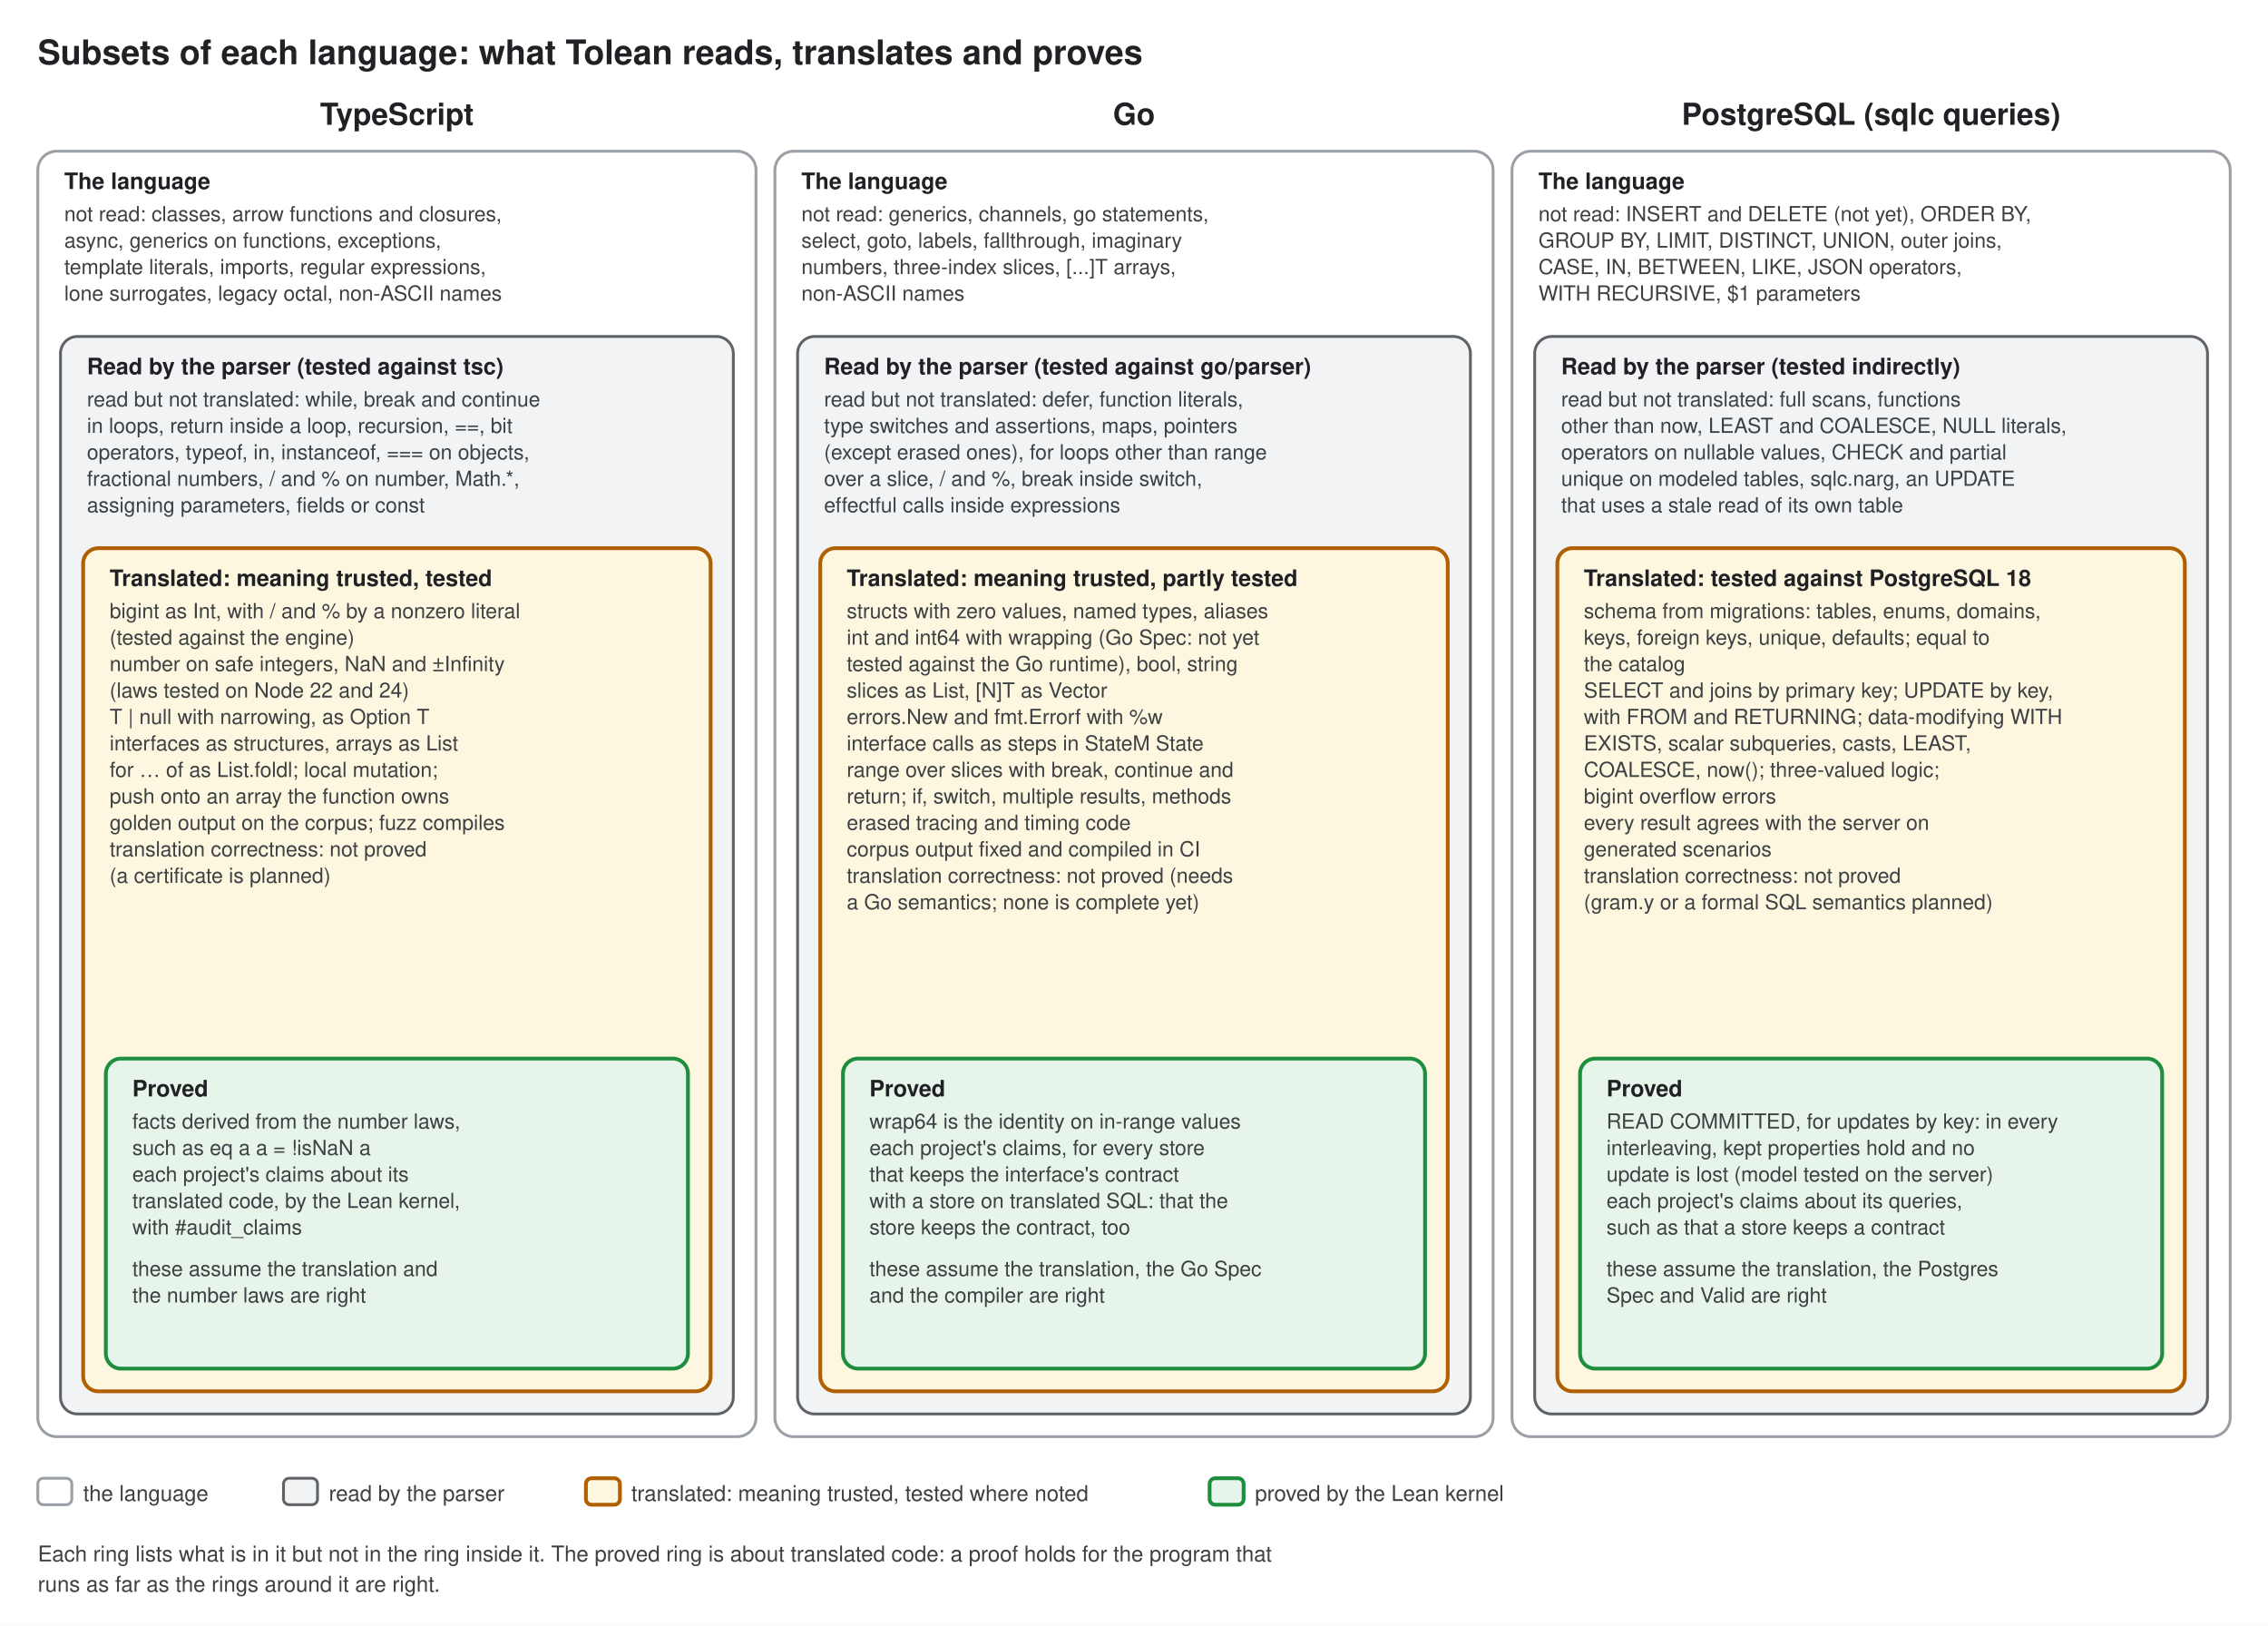
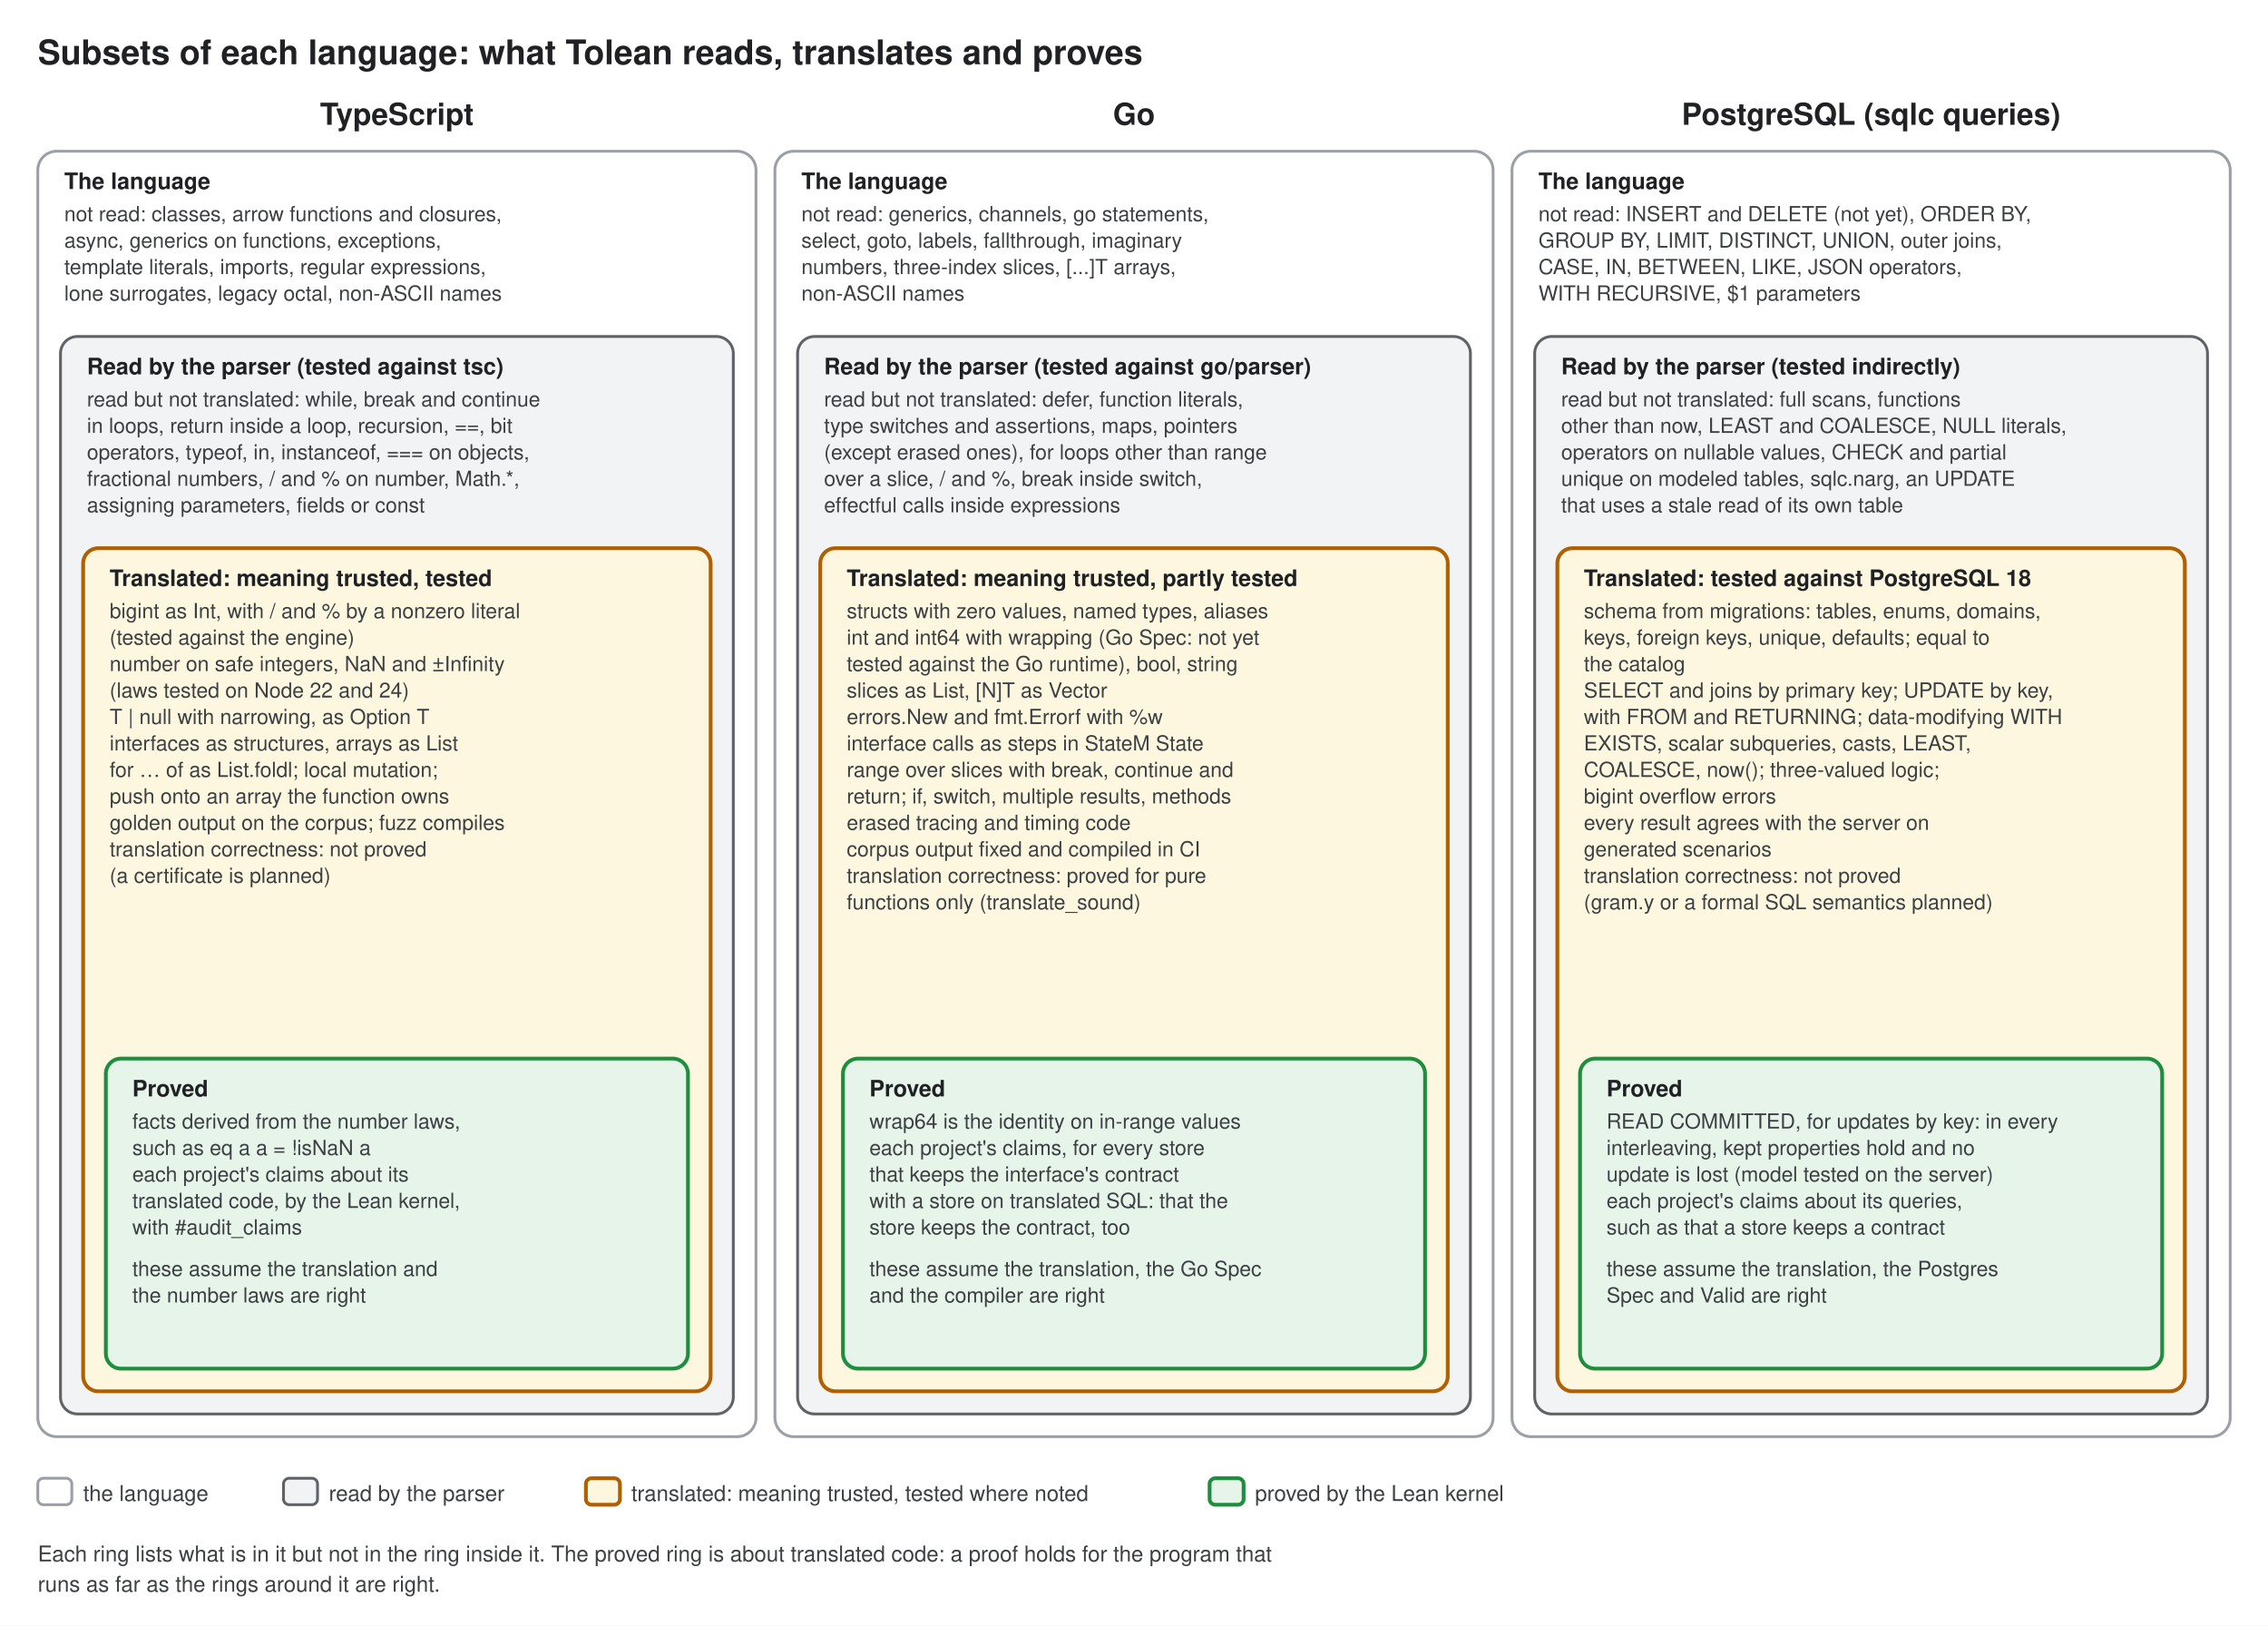
<svg xmlns="http://www.w3.org/2000/svg" width="1200" height="860" viewBox="0 0 1200 860" font-family="system-ui, -apple-system, 'Segoe UI', Helvetica, Arial, sans-serif" role="img" aria-labelledby="title desc">
  <defs>
    <style>
      .title { font-size: 18px; font-weight: 700; fill: #202124; }
      .lang { font-size: 16px; font-weight: 700; fill: #202124; }
      .ring { font-size: 12px; font-weight: 700; fill: #202124; }
      .item { font-size: 11px; fill: #3c4043; }
      .all { fill: #ffffff; stroke: #9aa0a6; stroke-width: 1.5; }
      .read { fill: #f1f3f4; stroke: #5f6368; stroke-width: 1.5; }
      .translated { fill: #fef7e0; stroke: #b06000; stroke-width: 2; }
      .proved { fill: #e6f4ea; stroke: #1e8e3e; stroke-width: 2; }
      .legendtext { font-size: 11.5px; fill: #3c4043; }
    </style>
  </defs>
  <rect width="1200" height="860" fill="#ffffff" />
  <text x="20" y="34" class="title">Subsets of each language: what Tolean reads, translates and proves</text>
  <text x="210" y="66" text-anchor="middle" class="lang">TypeScript</text>
  <rect x="20" y="80" width="380" height="680" rx="10" class="all" />
  <text x="34" y="100" class="ring">The language</text>
  <text x="34" y="117" class="item">not read: classes, arrow functions and closures,</text>
  <text x="34" y="131" class="item">async, generics on functions, exceptions,</text>
  <text x="34" y="145" class="item">template literals, imports, regular expressions,</text>
  <text x="34" y="159" class="item">lone surrogates, legacy octal, non-ASCII names</text>
  <rect x="32" y="178" width="356" height="570" rx="9" class="read" />
  <text x="46" y="198" class="ring">Read by the parser (tested against tsc)</text>
  <text x="46" y="215" class="item">read but not translated: while, break and continue</text>
  <text x="46" y="229" class="item">in loops, return inside a loop, recursion, ==, bit</text>
  <text x="46" y="243" class="item">operators, typeof, in, instanceof, === on objects,</text>
  <text x="46" y="257" class="item">fractional numbers, / and % on number, Math.*,</text>
  <text x="46" y="271" class="item">assigning parameters, fields or const</text>
  <rect x="44" y="290" width="332" height="446" rx="8" class="translated" />
  <text x="58" y="310" class="ring">Translated: meaning trusted, tested</text>
  <text x="58" y="327" class="item">bigint as Int, with / and % by a nonzero literal</text>
  <text x="58" y="341" class="item">(tested against the engine)</text>
  <text x="58" y="355" class="item">number on safe integers, NaN and ±Infinity</text>
  <text x="58" y="369" class="item">(laws tested on Node 22 and 24)</text>
  <text x="58" y="383" class="item">T | null with narrowing, as Option T</text>
  <text x="58" y="397" class="item">interfaces as structures, arrays as List</text>
  <text x="58" y="411" class="item">for … of as List.foldl; local mutation;</text>
  <text x="58" y="425" class="item">push onto an array the function owns</text>
  <text x="58" y="439" class="item">golden output on the corpus; fuzz compiles</text>
  <text x="58" y="453" class="item">translation correctness: not proved</text>
  <text x="58" y="467" class="item">(a certificate is planned)</text>
  <rect x="56" y="560" width="308" height="164" rx="8" class="proved" />
  <text x="70" y="580" class="ring">Proved</text>
  <text x="70" y="597" class="item">facts derived from the number laws,</text>
  <text x="70" y="611" class="item">such as eq a a = !isNaN a</text>
  <text x="70" y="625" class="item">each project's claims about its</text>
  <text x="70" y="639" class="item">translated code, by the Lean kernel,</text>
  <text x="70" y="653" class="item">with #audit_claims</text>
  <text x="70" y="675" class="item">these assume the translation and</text>
  <text x="70" y="689" class="item">the number laws are right</text>
  <text x="600" y="66" text-anchor="middle" class="lang">Go</text>
  <rect x="410" y="80" width="380" height="680" rx="10" class="all" />
  <text x="424" y="100" class="ring">The language</text>
  <text x="424" y="117" class="item">not read: generics, channels, go statements,</text>
  <text x="424" y="131" class="item">select, goto, labels, fallthrough, imaginary</text>
  <text x="424" y="145" class="item">numbers, three-index slices, [...]T arrays,</text>
  <text x="424" y="159" class="item">non-ASCII names</text>
  <rect x="422" y="178" width="356" height="570" rx="9" class="read" />
  <text x="436" y="198" class="ring">Read by the parser (tested against go/parser)</text>
  <text x="436" y="215" class="item">read but not translated: defer, function literals,</text>
  <text x="436" y="229" class="item">type switches and assertions, maps, pointers</text>
  <text x="436" y="243" class="item">(except erased ones), for loops other than range</text>
  <text x="436" y="257" class="item">over a slice, / and %, break inside switch,</text>
  <text x="436" y="271" class="item">effectful calls inside expressions</text>
  <rect x="434" y="290" width="332" height="446" rx="8" class="translated" />
  <text x="448" y="310" class="ring">Translated: meaning trusted, partly tested</text>
  <text x="448" y="327" class="item">structs with zero values, named types, aliases</text>
  <text x="448" y="341" class="item">int and int64 with wrapping (Go Spec: not yet</text>
  <text x="448" y="355" class="item">tested against the Go runtime), bool, string</text>
  <text x="448" y="369" class="item">slices as List, [N]T as Vector</text>
  <text x="448" y="383" class="item">errors.New and fmt.Errorf with %w</text>
  <text x="448" y="397" class="item">interface calls as steps in StateM State</text>
  <text x="448" y="411" class="item">range over slices with break, continue and</text>
  <text x="448" y="425" class="item">return; if, switch, multiple results, methods</text>
  <text x="448" y="439" class="item">erased tracing and timing code</text>
  <text x="448" y="453" class="item">corpus output fixed and compiled in CI</text>
-   <text x="448" y="467" class="item">translation correctness: not proved (needs</text>
-   <text x="448" y="481" class="item">a Go semantics; none is complete yet)</text>
+   <text x="448" y="467" class="item">translation correctness: proved for pure</text>
+   <text x="448" y="481" class="item">functions only (translate_sound)</text>
  <rect x="446" y="560" width="308" height="164" rx="8" class="proved" />
  <text x="460" y="580" class="ring">Proved</text>
  <text x="460" y="597" class="item">wrap64 is the identity on in-range values</text>
  <text x="460" y="611" class="item">each project's claims, for every store</text>
  <text x="460" y="625" class="item">that keeps the interface's contract</text>
  <text x="460" y="639" class="item">with a store on translated SQL: that the</text>
  <text x="460" y="653" class="item">store keeps the contract, too</text>
  <text x="460" y="675" class="item">these assume the translation, the Go Spec</text>
  <text x="460" y="689" class="item">and the compiler are right</text>
  <text x="990" y="66" text-anchor="middle" class="lang">PostgreSQL (sqlc queries)</text>
  <rect x="800" y="80" width="380" height="680" rx="10" class="all" />
  <text x="814" y="100" class="ring">The language</text>
  <text x="814" y="117" class="item">not read: INSERT and DELETE (not yet), ORDER BY,</text>
  <text x="814" y="131" class="item">GROUP BY, LIMIT, DISTINCT, UNION, outer joins,</text>
  <text x="814" y="145" class="item">CASE, IN, BETWEEN, LIKE, JSON operators,</text>
  <text x="814" y="159" class="item">WITH RECURSIVE, $1 parameters</text>
  <rect x="812" y="178" width="356" height="570" rx="9" class="read" />
  <text x="826" y="198" class="ring">Read by the parser (tested indirectly)</text>
  <text x="826" y="215" class="item">read but not translated: full scans, functions</text>
  <text x="826" y="229" class="item">other than now, LEAST and COALESCE, NULL literals,</text>
  <text x="826" y="243" class="item">operators on nullable values, CHECK and partial</text>
  <text x="826" y="257" class="item">unique on modeled tables, sqlc.narg, an UPDATE</text>
  <text x="826" y="271" class="item">that uses a stale read of its own table</text>
  <rect x="824" y="290" width="332" height="446" rx="8" class="translated" />
  <text x="838" y="310" class="ring">Translated: tested against PostgreSQL 18</text>
  <text x="838" y="327" class="item">schema from migrations: tables, enums, domains,</text>
  <text x="838" y="341" class="item">keys, foreign keys, unique, defaults; equal to</text>
  <text x="838" y="355" class="item">the catalog</text>
  <text x="838" y="369" class="item">SELECT and joins by primary key; UPDATE by key,</text>
  <text x="838" y="383" class="item">with FROM and RETURNING; data-modifying WITH</text>
  <text x="838" y="397" class="item">EXISTS, scalar subqueries, casts, LEAST,</text>
  <text x="838" y="411" class="item">COALESCE, now(); three-valued logic;</text>
  <text x="838" y="425" class="item">bigint overflow errors</text>
  <text x="838" y="439" class="item">every result agrees with the server on</text>
  <text x="838" y="453" class="item">generated scenarios</text>
  <text x="838" y="467" class="item">translation correctness: not proved</text>
  <text x="838" y="481" class="item">(gram.y or a formal SQL semantics planned)</text>
  <rect x="836" y="560" width="308" height="164" rx="8" class="proved" />
  <text x="850" y="580" class="ring">Proved</text>
  <text x="850" y="597" class="item">READ COMMITTED, for updates by key: in every</text>
  <text x="850" y="611" class="item">interleaving, kept properties hold and no</text>
  <text x="850" y="625" class="item">update is lost (model tested on the server)</text>
  <text x="850" y="639" class="item">each project's claims about its queries,</text>
  <text x="850" y="653" class="item">such as that a store keeps a contract</text>
  <text x="850" y="675" class="item">these assume the translation, the Postgres</text>
  <text x="850" y="689" class="item">Spec and Valid are right</text>
  <g transform="translate(20,782)">
    <rect x="0" y="0" width="18" height="14" rx="3" class="all" />
    <text x="24" y="12" class="legendtext">the language</text>
    <rect x="130" y="0" width="18" height="14" rx="3" class="read" />
    <text x="154" y="12" class="legendtext">read by the parser</text>
    <rect x="290" y="0" width="18" height="14" rx="3" class="translated" />
    <text x="314" y="12" class="legendtext">translated: meaning trusted, tested where noted</text>
    <rect x="620" y="0" width="18" height="14" rx="3" class="proved" />
    <text x="644" y="12" class="legendtext">proved by the Lean kernel</text>
  </g>
  <text x="20" y="826" class="legendtext">Each ring lists what is in it but not in the ring inside it. The proved ring is about translated code: a proof holds for the program that</text>
  <text x="20" y="842" class="legendtext">runs as far as the rings around it are right.</text>
</svg>
